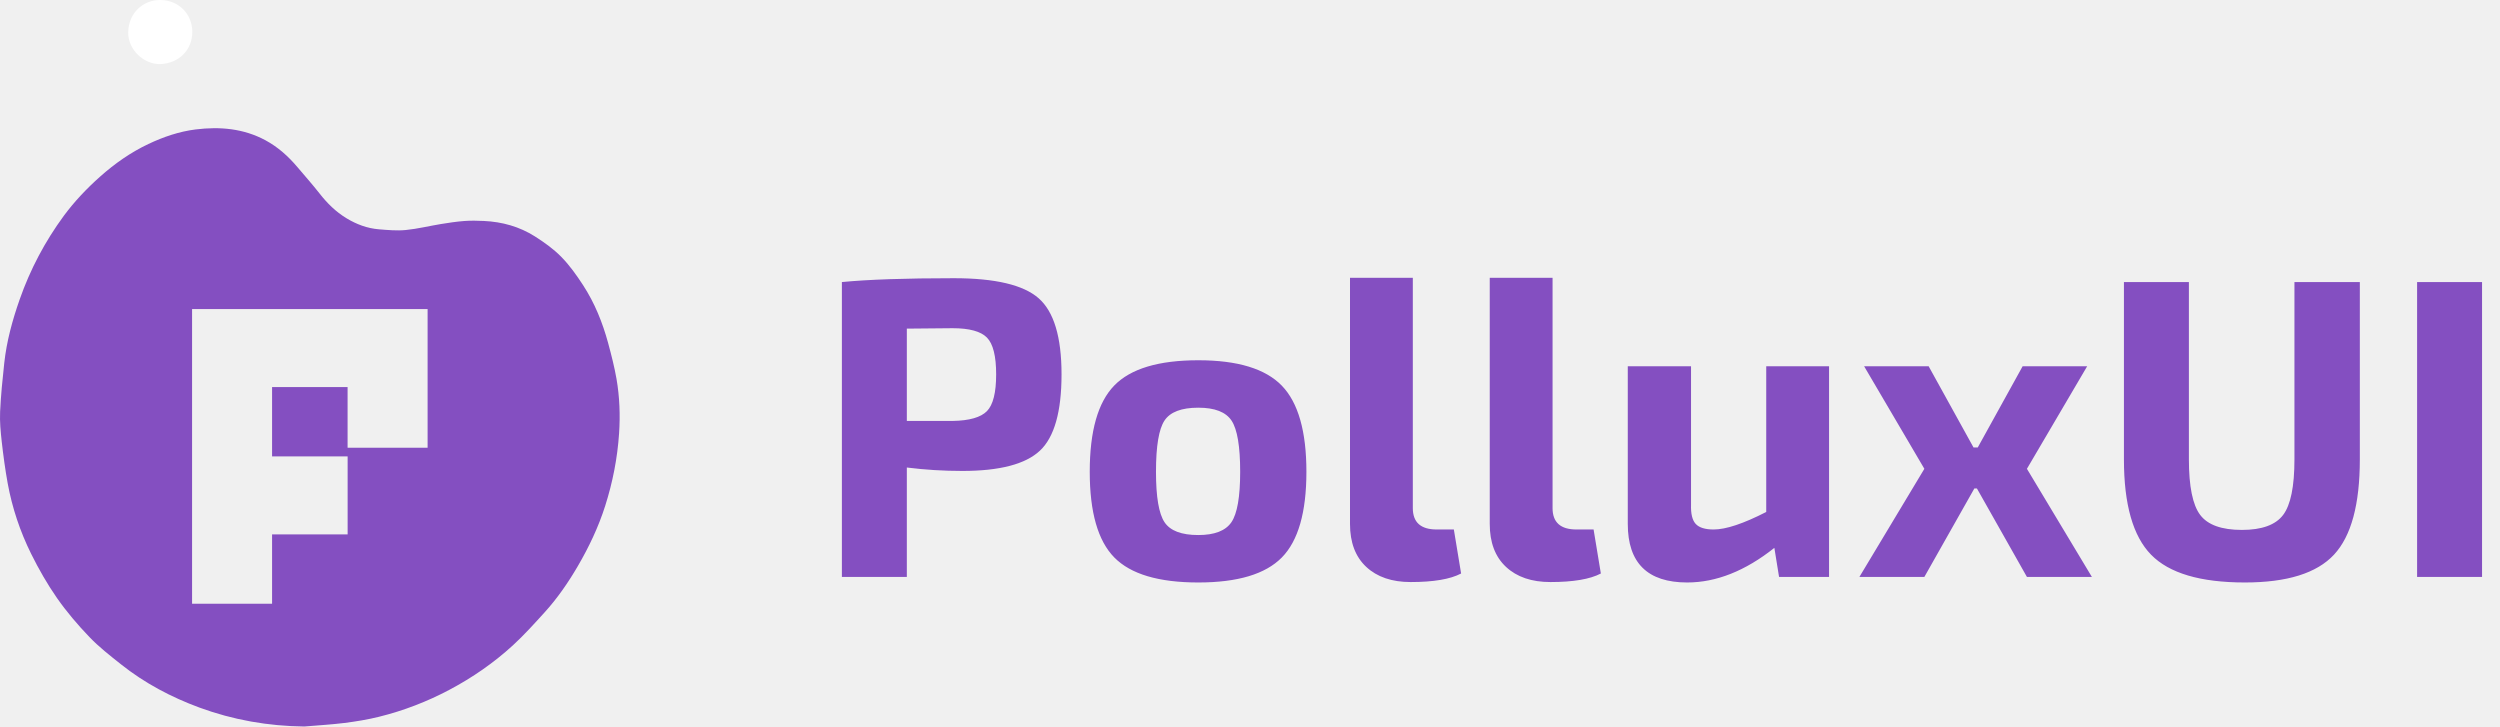
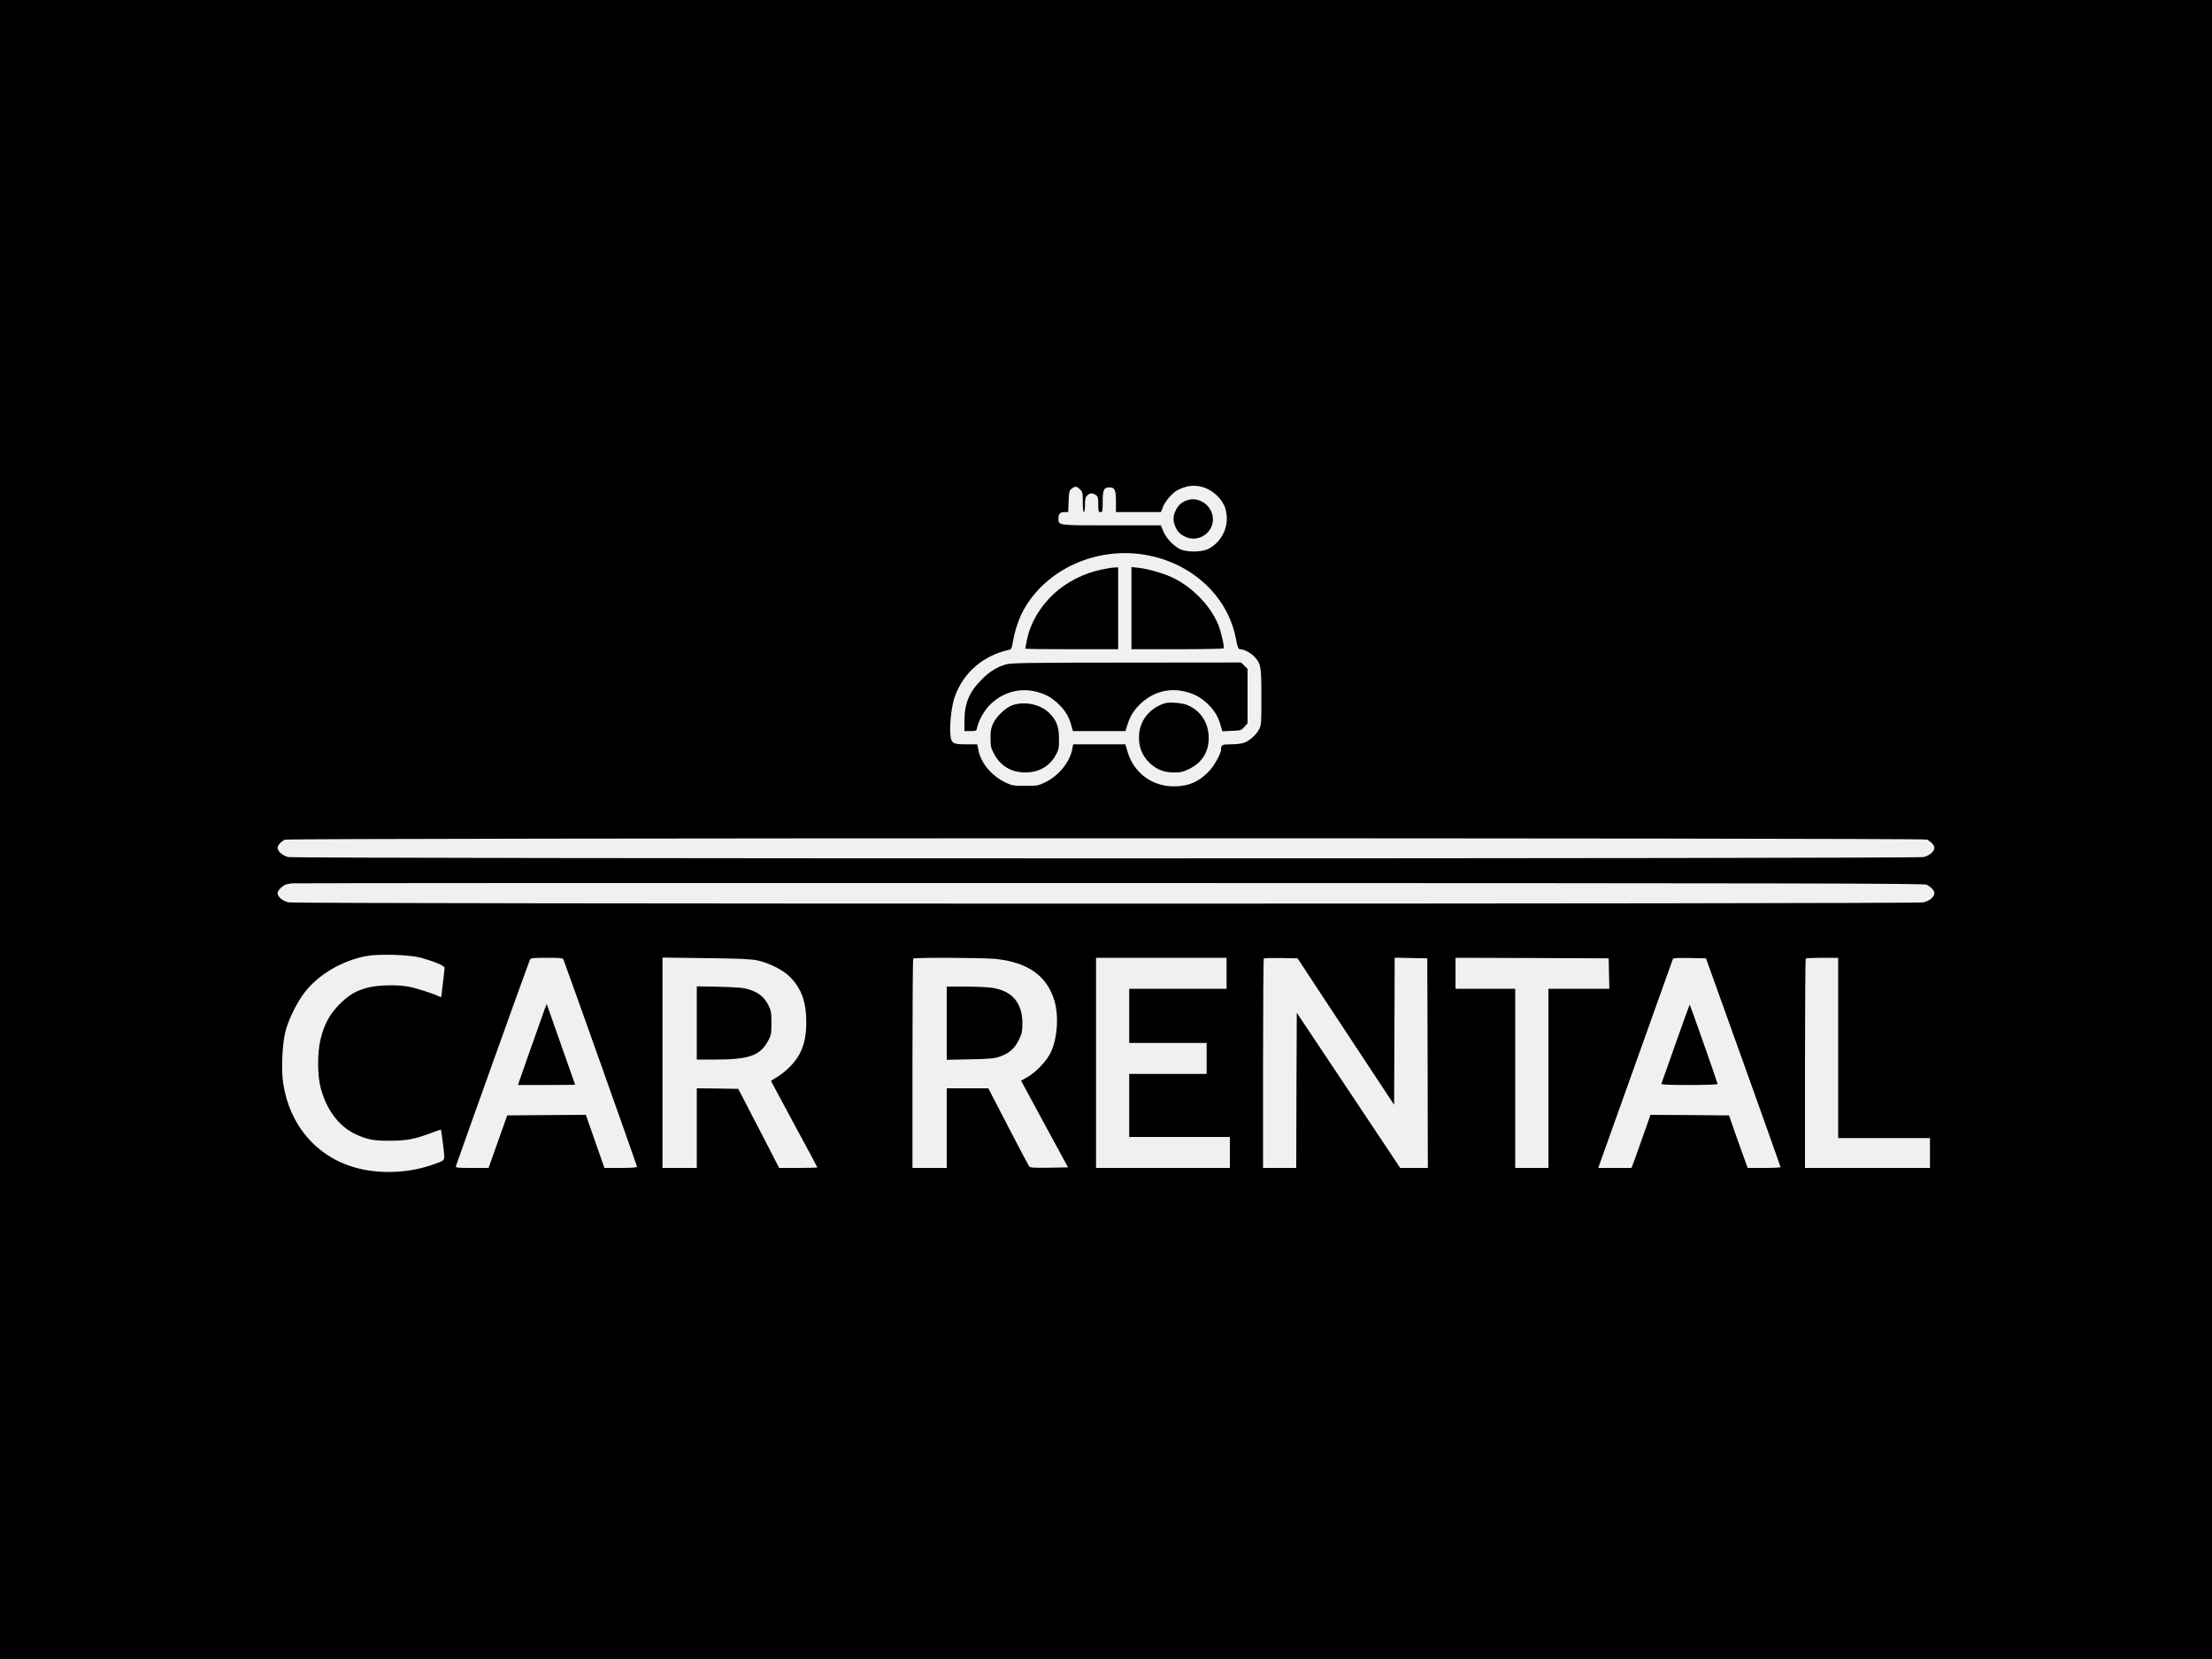
- <svg xmlns="http://www.w3.org/2000/svg" width="117px" height="34px" viewBox="0 0 117 34" version="1.1">
-   <g id="Dashboard" stroke="none" stroke-width="1" fill="none" fill-rule="evenodd">
-     <g id="Logo_dark" fill-rule="nonzero">
-       <path d="M39.4,27 L39.4,13.2 C40.64,13.08 42.387,13.02 44.64,13.02 C46.573,13.02 47.897,13.333 48.61,13.96 C49.323,14.587 49.68,15.773 49.68,17.52 C49.68,19.267 49.343,20.457 48.67,21.09 C47.997,21.723 46.787,22.04 45.04,22.04 C44.16,22.04 43.293,21.987 42.44,21.88 L42.44,27 L39.4,27 Z M42.44,19.7 L44.58,19.7 C45.367,19.687 45.903,19.533 46.19,19.24 C46.477,18.947 46.62,18.373 46.62,17.52 C46.62,16.667 46.477,16.093 46.19,15.8 C45.903,15.507 45.367,15.36 44.58,15.36 L42.44,15.38 L42.44,19.7 Z M56.08,16.86 C57.92,16.86 59.223,17.257 59.99,18.05 C60.757,18.843 61.14,20.187 61.14,22.08 C61.14,23.973 60.757,25.31 59.99,26.09 C59.223,26.87 57.92,27.26 56.08,27.26 C54.227,27.26 52.917,26.87 52.15,26.09 C51.383,25.31 51,23.973 51,22.08 C51,20.173 51.383,18.827 52.15,18.04 C52.917,17.253 54.227,16.86 56.08,16.86 Z M56.08,19.08 C55.293,19.08 54.767,19.28 54.5,19.68 C54.233,20.08 54.1,20.88 54.1,22.08 C54.1,23.253 54.233,24.04 54.5,24.44 C54.767,24.84 55.293,25.04 56.08,25.04 C56.84,25.04 57.357,24.84 57.63,24.44 C57.903,24.04 58.04,23.253 58.04,22.08 C58.04,20.893 57.907,20.097 57.64,19.69 C57.373,19.283 56.853,19.08 56.08,19.08 Z M66.12,13 L66.12,23.78 C66.12,24.447 66.493,24.78 67.24,24.78 L68.04,24.78 L68.38,26.84 C67.873,27.107 67.087,27.24 66.02,27.24 C65.14,27.24 64.447,27.003 63.94,26.53 C63.433,26.057 63.18,25.387 63.18,24.52 L63.18,13 L66.12,13 Z M72.66,13 L72.66,23.78 C72.66,24.447 73.033,24.78 73.78,24.78 L74.58,24.78 L74.92,26.84 C74.413,27.107 73.627,27.24 72.56,27.24 C71.68,27.24 70.987,27.003 70.48,26.53 C69.973,26.057 69.72,25.387 69.72,24.52 L69.72,13 L72.66,13 Z M85.6,17.14 L85.6,27 L83.26,27 L83.04,25.64 C81.68,26.72 80.32,27.26 78.96,27.26 C77.107,27.26 76.18,26.347 76.18,24.52 L76.18,17.14 L79.14,17.14 L79.14,23.62 C79.127,24.047 79.2,24.347 79.36,24.52 C79.52,24.693 79.8,24.78 80.2,24.78 C80.773,24.78 81.593,24.507 82.66,23.96 L82.66,17.14 L85.6,17.14 Z M92.52,22.86 L92.4,22.86 L90.06,27 L87.02,27 L90.06,21.94 L87.24,17.14 L90.26,17.14 L92.36,20.94 L92.56,20.94 L94.66,17.14 L97.68,17.14 L94.86,21.94 L97.9,27 L94.86,27 L92.52,22.86 Z M110.44,13.2 L110.44,21.5 C110.44,23.607 110.037,25.093 109.23,25.96 C108.423,26.827 107.033,27.26 105.06,27.26 C102.98,27.26 101.517,26.827 100.67,25.96 C99.823,25.093 99.4,23.607 99.4,21.5 L99.4,13.2 L102.44,13.2 L102.44,21.5 C102.44,22.767 102.617,23.633 102.97,24.1 C103.323,24.567 103.973,24.8 104.92,24.8 C105.853,24.8 106.497,24.567 106.85,24.1 C107.203,23.633 107.38,22.767 107.38,21.5 L107.38,13.2 L110.44,13.2 Z M116.16,27 L113.12,27 L113.12,13.2 L116.16,13.2 L116.16,27 Z" id="PolluxUI-Copy" fill="#844FC1" />
-       <g id="Polluxui-Copy">
-         <path d="M7.494,3 C6.743,3.014 5.982,2.336 6,1.5 C6.019,0.607 6.702,-0.01 7.51,0 C8.367,0.01 8.998,0.657 9,1.494 C9,2.324 8.387,2.967 7.494,3 Z" id="Path" fill="#FFFFFF" />
-         <path d="M28.853,17.733 C28.754,17.168 28.61,16.607 28.46,16.052 C28.2,15.097 27.832,14.182 27.29,13.349 C26.985,12.88 26.656,12.415 26.266,12.019 C25.904,11.65 25.469,11.34 25.029,11.061 C24.31,10.606 23.503,10.381 22.65,10.341 C22.341,10.326 22.032,10.32 21.725,10.343 C21.361,10.371 20.996,10.426 20.634,10.485 C20.086,10.575 19.542,10.71 18.99,10.765 C18.578,10.806 18.154,10.765 17.738,10.732 C17.188,10.689 16.679,10.496 16.212,10.212 C15.717,9.912 15.314,9.514 14.959,9.06 C14.628,8.637 14.27,8.236 13.924,7.826 C13.497,7.32 13.013,6.883 12.424,6.565 C11.396,6.012 10.293,5.918 9.162,6.057 C8.387,6.153 7.648,6.406 6.944,6.74 C6.116,7.132 5.37,7.656 4.691,8.26 C4.064,8.817 3.484,9.427 2.985,10.102 C2.102,11.305 1.412,12.611 0.92,14.016 C0.58,14.985 0.31,15.97 0.199,16.992 C0.116,17.751 0.04,18.512 0.005,19.275 C-0.016,19.738 0.03,20.205 0.081,20.668 C0.155,21.319 0.242,21.971 0.359,22.616 C0.569,23.766 0.94,24.874 1.459,25.922 C1.813,26.636 2.213,27.336 2.668,27.989 C3.119,28.635 3.638,29.243 4.186,29.814 C4.633,30.281 5.152,30.685 5.661,31.089 C6.767,31.97 8.011,32.627 9.335,33.115 C10.91,33.694 12.55,33.982 14.241,34 C14.867,33.947 15.495,33.912 16.117,33.835 C16.661,33.765 17.206,33.678 17.738,33.545 C18.887,33.26 19.989,32.837 21.037,32.28 C22.114,31.709 23.107,31.022 24.001,30.204 C24.526,29.723 25.006,29.188 25.486,28.66 C26.085,28.001 26.586,27.273 27.035,26.506 C27.562,25.604 28.005,24.672 28.322,23.677 C28.674,22.571 28.896,21.439 28.973,20.285 C29.03,19.436 28.999,18.577 28.853,17.733 Z M20.012,18.114 L20.012,20.954 L16.267,20.954 L16.267,18.114 L12.733,18.114 L12.733,21.359 L16.269,21.359 L16.269,25.009 L12.733,25.009 L12.733,28.254 L8.989,28.254 L8.989,14.465 L12.733,14.465 L20.012,14.465 L20.012,18.114 Z" id="Shape" fill="#844FC1" />
-       </g>
-     </g>
+ <svg xmlns="http://www.w3.org/2000/svg" version="1.0" width="2000pt" height="1500pt" viewBox="0 0 2000 1500" preserveAspectRatio="xMidYMid meet">
+   <g transform="translate(0,1500) scale(0.1,-0.1)" fill="#000000" stroke="none">
+     <path d="M0 7500 l0 -7500 10000 0 10000 0 0 7500 0 7500 -10000 0 -10000 0 0 -7500z m10877 3095 c94 -28 180 -112 204 -199 39 -142 -25 -290 -154 -358 -60 -32 -203 -33 -262 -1 -59 31 -122 99 -147 160 l-22 53 -447 0 c-495 0 -479 -2 -479 64 0 40 15 56 56 56 l32 0 4 96 c3 86 5 98 27 115 31 25 47 24 76 -6 23 -22 25 -32 25 -115 0 -53 4 -90 10 -90 6 0 10 28 10 65 0 52 4 69 20 85 24 24 48 25 78 4 19 -13 22 -24 22 -85 0 -62 2 -69 20 -69 19 0 20 7 20 93 0 108 10 130 60 130 50 0 60 -22 60 -130 l0 -93 204 0 203 0 17 44 c20 53 86 130 130 153 83 43 153 52 233 28z m-532 -610 c422 -68 752 -368 828 -752 18 -91 23 -103 41 -103 36 -1 100 -35 133 -73 54 -61 58 -87 58 -362 0 -239 -1 -252 -22 -291 -28 -53 -91 -107 -142 -122 -21 -7 -72 -12 -114 -12 -77 0 -87 -5 -87 -48 0 -33 -59 -142 -102 -188 -93 -101 -190 -144 -325 -144 -196 0 -359 121 -416 306 l-22 74 -236 0 -236 0 -7 -37 c-19 -117 -120 -244 -241 -304 -67 -33 -74 -34 -185 -34 -108 0 -119 2 -181 31 -121 58 -217 171 -241 285 l-12 59 -101 0 c-125 0 -137 8 -143 104 -6 93 14 255 42 330 78 216 256 369 487 420 24 5 27 12 38 78 16 95 54 208 97 285 203 365 651 569 1089 498z m7078 -2576 c38 -20 67 -52 67 -74 0 -32 -44 -71 -95 -84 -63 -16 -14727 -16 -14790 0 -51 13 -95 52 -95 84 0 22 27 52 65 73 29 16 14817 17 14848 1z m-3 -408 c42 -23 70 -53 70 -76 0 -35 -46 -72 -101 -84 -71 -15 -14707 -15 -14778 0 -56 12 -101 49 -101 84 0 26 49 72 83 80 12 2 31 6 42 8 11 3 3336 4 7390 3 6233 -1 7374 -3 7395 -15z m-13616 -660 c122 -34 216 -73 216 -91 0 -8 -7 -69 -15 -135 -8 -65 -15 -123 -15 -127 0 -5 -12 -2 -27 6 -46 23 -206 74 -273 86 -101 18 -273 14 -363 -9 -109 -29 -170 -64 -257 -151 -89 -88 -138 -180 -172 -317 -29 -122 -29 -323 1 -438 52 -197 164 -348 312 -418 109 -51 165 -62 319 -61 150 1 217 14 363 68 50 19 93 34 94 32 1 -1 10 -62 19 -135 18 -151 23 -138 -64 -171 -231 -88 -509 -101 -736 -35 -350 101 -591 387 -646 764 -18 118 -8 352 20 461 27 111 104 267 176 359 126 162 336 285 557 327 112 21 390 12 491 -15z m1291 -18 c32 -83 665 -1864 665 -1872 0 -7 -47 -11 -147 -11 l-148 0 -84 240 -84 240 -355 -2 -356 -3 -84 -237 -85 -238 -149 0 c-138 0 -150 1 -145 18 11 39 659 1847 668 1864 9 16 24 18 153 18 128 0 145 -2 151 -17z m1755 -7 c108 -24 234 -88 295 -151 101 -103 145 -226 145 -405 0 -124 -19 -211 -62 -292 -38 -72 -120 -156 -199 -204 l-58 -36 16 -32 c9 -17 103 -192 209 -389 107 -196 194 -360 194 -362 0 -3 -78 -5 -172 -5 l-173 0 -185 358 -185 357 -188 3 -187 2 0 -360 0 -360 -155 0 -155 0 0 951 0 951 393 -5 c311 -4 407 -8 467 -21z m2150 14 c292 -29 468 -154 534 -379 41 -140 26 -346 -35 -469 -38 -78 -132 -177 -210 -221 l-57 -32 212 -392 213 -392 -171 -3 c-138 -2 -173 0 -181 12 -5 7 -91 169 -190 360 l-179 346 -188 0 -188 0 0 -360 0 -360 -155 0 -155 0 0 943 c0 519 3 947 7 950 10 11 635 8 743 -3z m2090 -130 l0 -140 -440 0 -440 0 0 -245 0 -245 350 0 350 0 0 -140 0 -140 -350 0 -350 0 0 -285 0 -285 455 0 455 0 0 -140 0 -140 -605 0 -605 0 0 950 0 950 590 0 590 0 0 -140z m1078 -527 l437 -662 3 665 2 665 148 -3 147 -3 3 -947 2 -948 -125 0 -125 0 -467 701 -468 702 -3 -702 -2 -701 -150 0 -150 0 0 943 c0 519 3 947 7 951 4 3 74 5 156 4 l149 -3 436 -662z m2380 525 l3 -138 -276 0 -275 0 0 -810 0 -810 -150 0 -150 0 0 810 0 810 -270 0 -270 0 0 140 0 140 693 -2 692 -3 3 -137z m1214 -803 c185 -517 337 -943 337 -947 1 -5 -66 -8 -148 -8 l-149 0 -16 43 c-9 23 -47 130 -85 237 l-68 195 -355 3 -355 2 -73 -207 c-40 -115 -79 -223 -86 -240 l-13 -33 -150 0 -150 0 13 38 c8 20 158 442 335 937 177 495 323 906 326 913 3 10 40 12 152 10 l148 -3 337 -940z m858 130 l0 -815 415 0 415 0 0 -135 0 -135 -565 0 -565 0 0 943 c0 519 3 947 7 950 3 4 71 7 150 7 l143 0 0 -815z" />
+     <path d="M10740 10479 c-52 -16 -86 -44 -109 -92 -25 -51 -27 -94 -6 -144 20 -48 41 -71 87 -94 133 -68 288 56 249 199 -26 98 -127 158 -221 131z" />
+     <path d="M9958 9850 c-159 -33 -314 -112 -430 -219 -124 -115 -211 -263 -242 -413 -9 -42 -16 -80 -16 -83 0 -3 189 -5 420 -5 l420 0 0 370 0 370 -32 -1 c-18 0 -72 -9 -120 -19z" />
+     <path d="M10230 9501 l0 -371 414 0 c228 0 417 4 420 8 8 13 -24 152 -49 214 -72 176 -246 352 -430 433 -81 36 -214 73 -290 81 l-65 7 0 -372z" />
+     <path d="M9101 8994 c-85 -23 -150 -63 -226 -139 -113 -113 -155 -215 -155 -377 l0 -88 54 0 c53 0 55 1 61 33 13 62 65 154 114 203 115 115 271 159 424 119 81 -21 132 -50 194 -107 62 -60 95 -112 118 -191 l16 -57 238 0 237 0 18 58 c25 80 58 131 119 190 115 108 261 146 410 107 81 -21 132 -50 194 -107 62 -60 95 -112 118 -192 l17 -58 85 4 c81 3 86 4 114 36 l29 32 0 246 0 246 -29 29 -29 29 -1034 -1 c-870 0 -1042 -3 -1087 -15z" />
+     <path d="M10530 8641 c-143 -47 -231 -163 -232 -308 0 -84 25 -153 78 -212 65 -72 138 -105 234 -105 66 -1 85 4 143 32 122 60 183 165 175 302 -8 125 -75 223 -187 273 -50 22 -168 32 -211 18z" />
+     <path d="M9152 8623 c-60 -21 -144 -102 -173 -165 -19 -42 -24 -70 -23 -133 0 -72 3 -87 33 -143 59 -109 155 -166 281 -166 123 0 219 54 275 156 27 48 30 61 30 148 0 112 -22 168 -92 237 -79 76 -221 105 -331 66z" />
+     <path d="M4926 5879 c-9 -24 -67 -189 -130 -366 l-113 -323 258 0 c143 0 259 1 259 3 0 1 -58 166 -129 366 l-128 364 -17 -44z" />
+     <path d="M6300 5751 l0 -331 168 0 c308 0 407 36 480 175 24 45 27 61 27 155 0 95 -3 111 -28 162 -34 70 -87 114 -170 140 -51 17 -98 21 -269 26 l-208 4 0 -331z" />
+     <path d="M8560 5749 l0 -331 213 4 c182 4 220 8 270 26 83 30 131 72 168 148 28 56 32 75 33 147 1 192 -94 302 -284 327 -41 5 -148 10 -237 10 l-163 0 0 -331z" />
+     <path d="M15151 5567 c-68 -194 -126 -358 -129 -364 -3 -10 51 -13 252 -13 141 0 256 4 256 9 0 9 -247 712 -252 717 -2 1 -59 -156 -127 -349z" />
  </g>
</svg>
